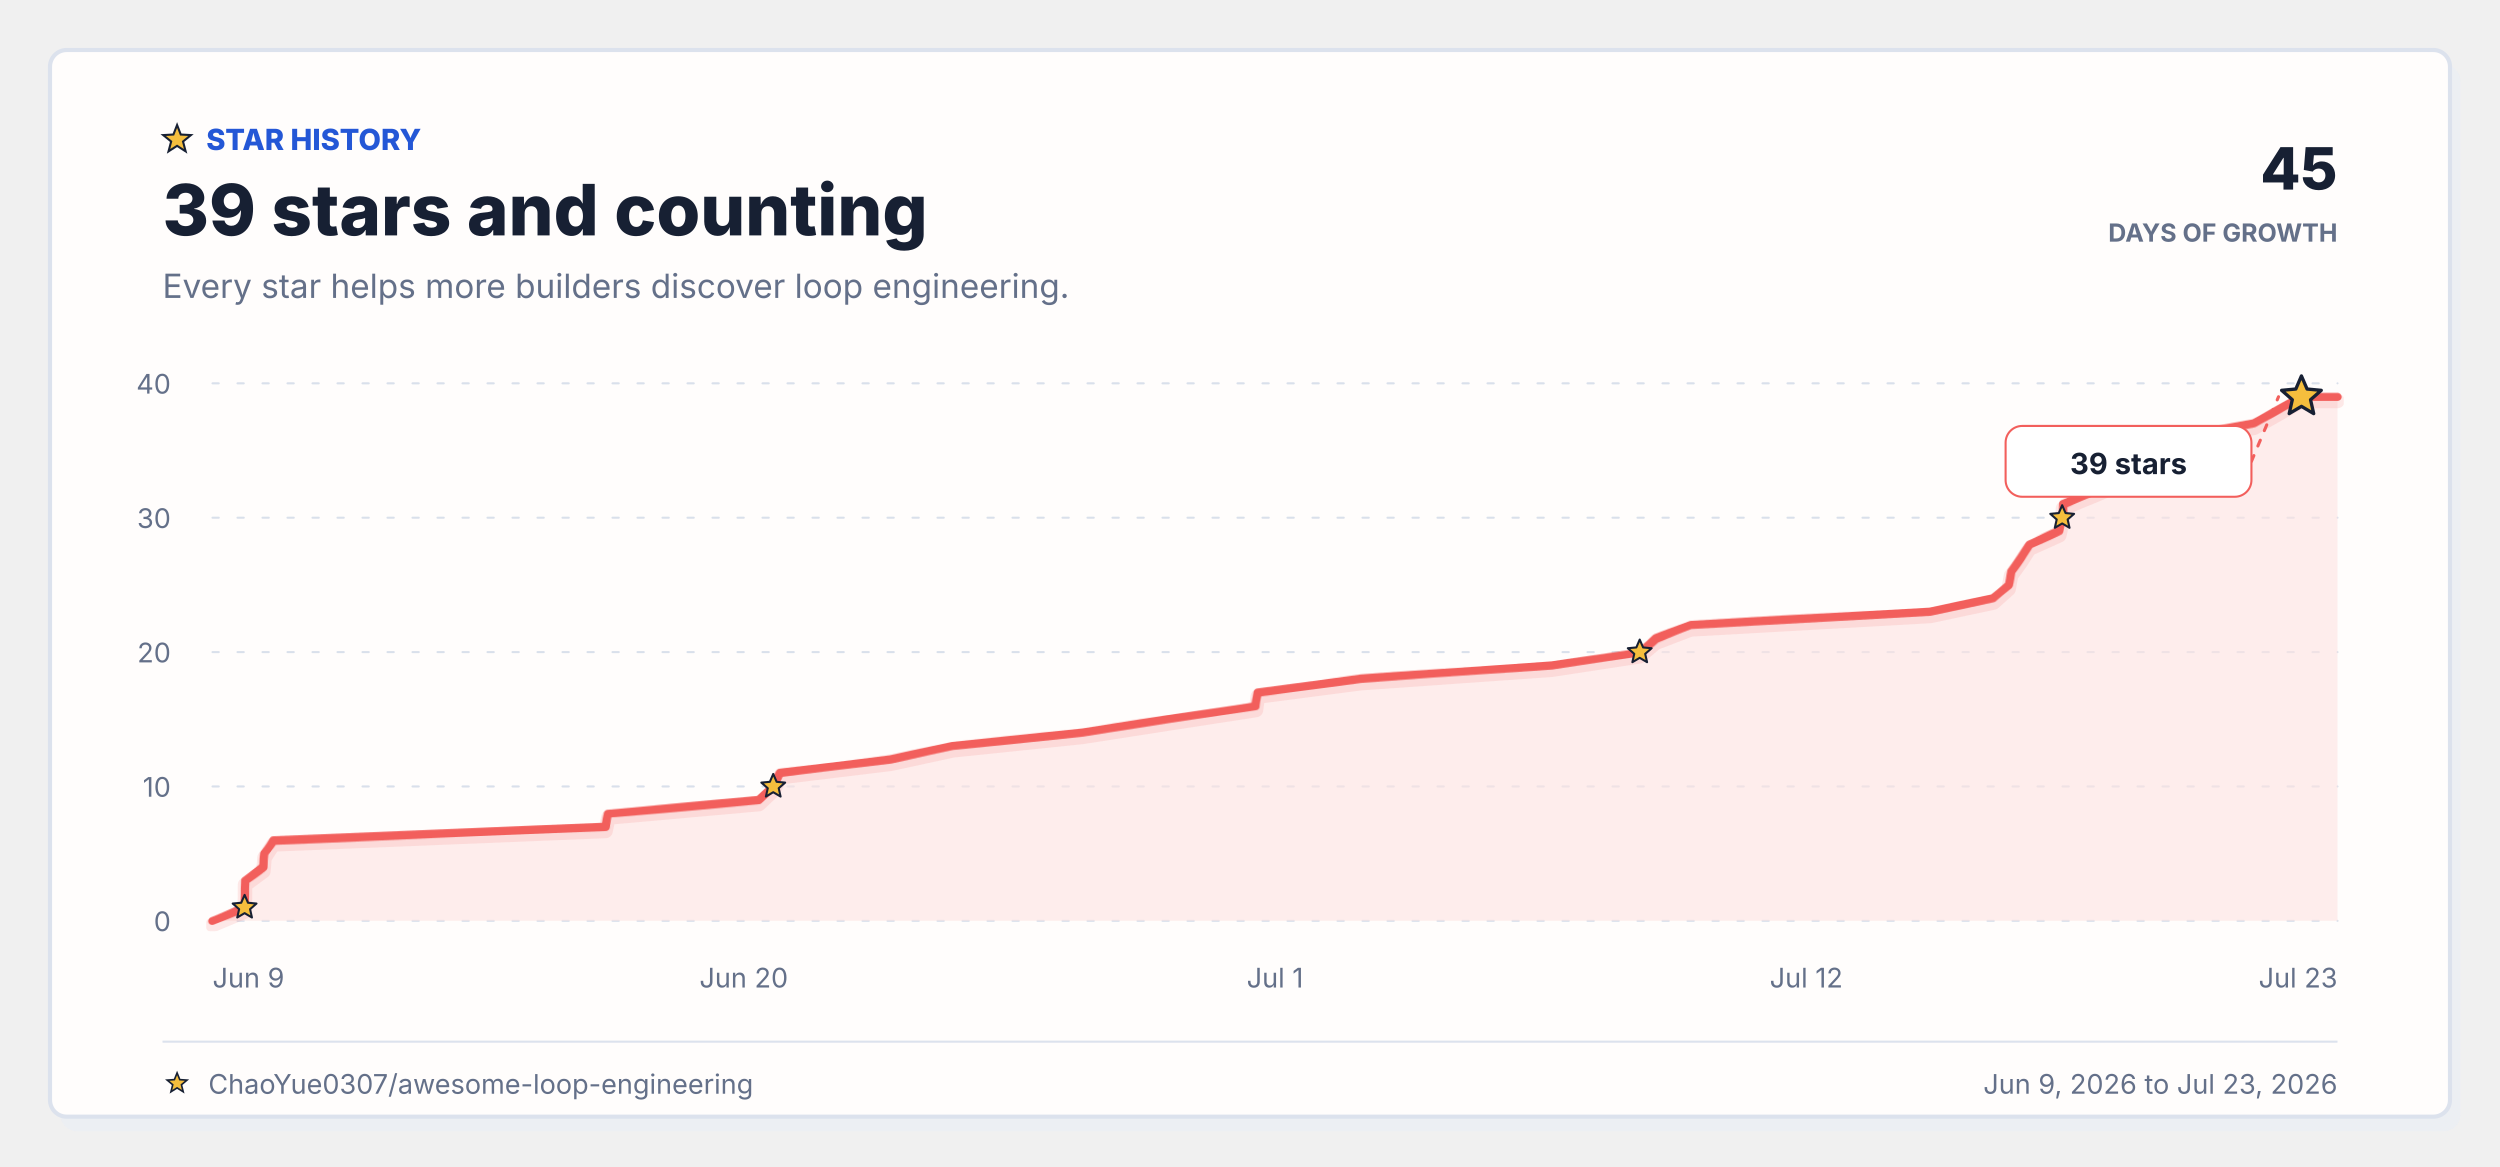
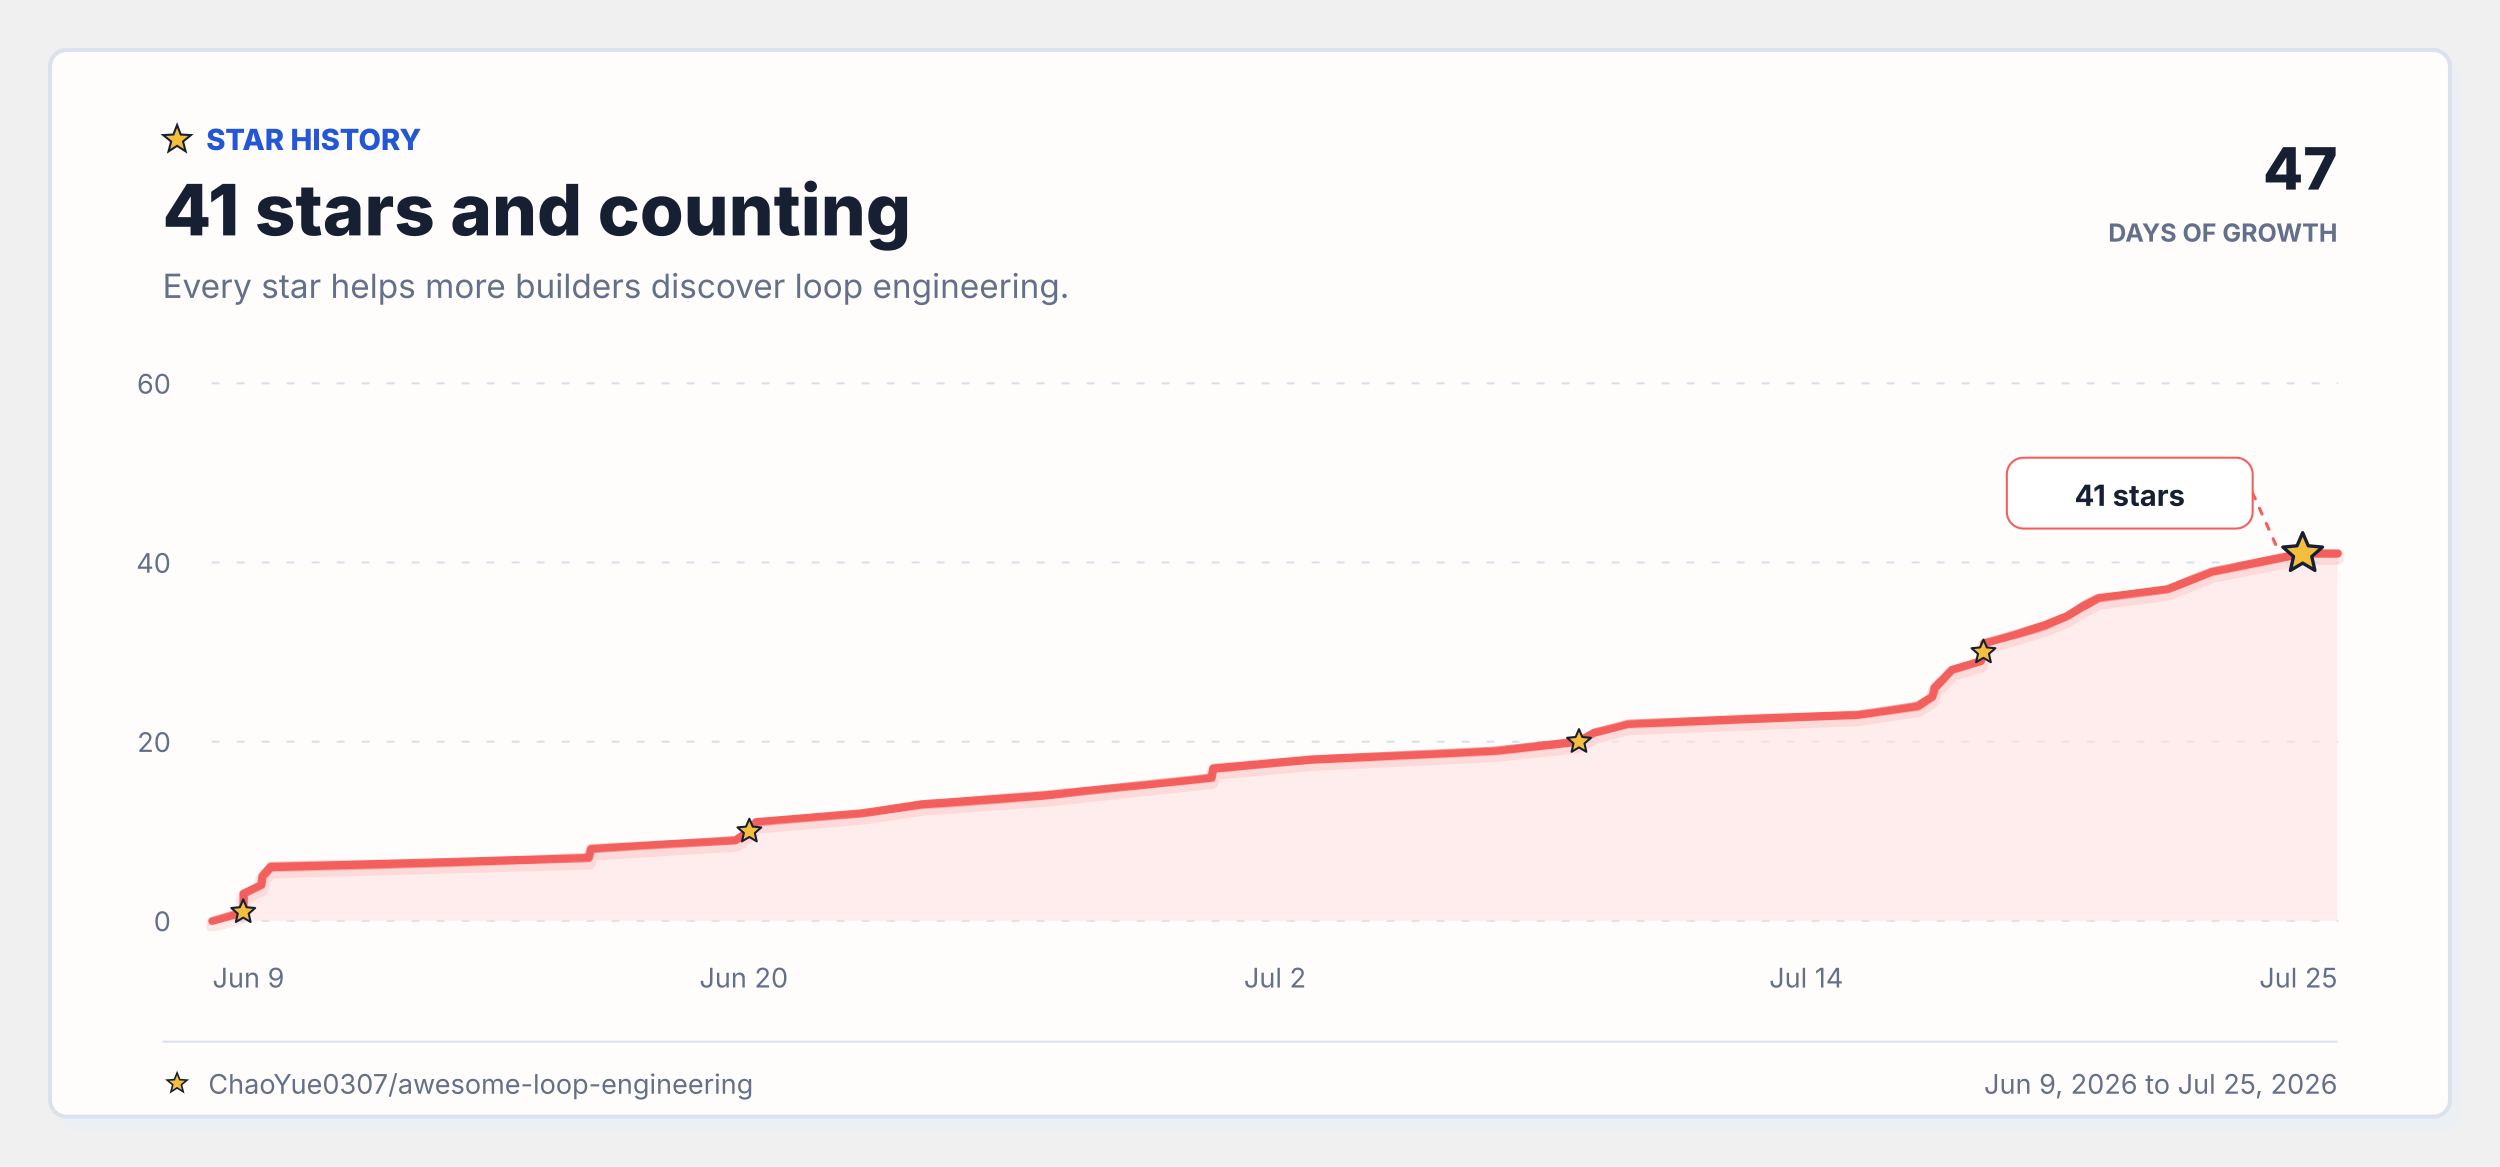
<svg xmlns="http://www.w3.org/2000/svg" width="1200" height="560" viewBox="0 0 1200 560" role="img" aria-labelledby="title desc">
  <style>
    text { font-family: ui-rounded, 'SF Pro Rounded', 'Nunito Sans', -apple-system, BlinkMacSystemFont, 'Segoe UI', sans-serif; letter-spacing: 0; }
  </style>
  <defs>
    <filter id="rough-line" x="-3%" y="-6%" width="106%" height="112%">
      <feTurbulence type="fractalNoise" baseFrequency="0.008 0.12" numOctaves="1" seed="17" result="noise" />
      <feDisplacementMap in="SourceGraphic" in2="noise" scale="1.2" xChannelSelector="R" yChannelSelector="G" />
    </filter>
    <clipPath id="plot-clip">
      <rect x="99" y="179" width="1026" height="268" />
    </clipPath>
  </defs>
  <rect x="29" y="31" width="1152" height="512" rx="8" fill="#E9EDF5" opacity="0.58" />
  <rect x="24" y="24" width="1152" height="512" rx="8" fill="#FFFDFC" stroke="#DCE2ED" stroke-width="2" />
  <path d="M 85 60 L 86.76 64.57 L 91.66 64.84 L 87.85 67.93 L 89.11 72.66 L 85 70 L 80.89 72.66 L 82.15 67.93 L 78.34 64.84 L 83.24 64.57 Z" fill="#F5BE3D" stroke="#172033" stroke-width="1" />
  <text x="99" y="72" fill="#2457D6" font-size="14" font-weight="800">STAR HISTORY</text>
-   <text x="78" y="113" fill="#172033" font-size="34" font-weight="760">39 stars and counting</text>
+   <text x="78" y="113" fill="#172033" font-size="34" font-weight="760">41 stars and counting</text>
  <text x="78" y="143" fill="#647089" font-size="16">Every star helps more builders discover loop engineering.</text>
-   <text x="1122" y="91" fill="#172033" font-size="28" font-weight="760" text-anchor="end">45</text>
+   <text x="1122" y="91" fill="#172033" font-size="28" font-weight="760" text-anchor="end">47</text>
  <text x="1122" y="116" fill="#647089" font-size="12" font-weight="750" text-anchor="end">DAYS OF GROWTH</text>
  <line x1="102" y1="442" x2="1122" y2="442" stroke="#D9E0EB" stroke-width="1" stroke-dasharray="3 9" stroke-linecap="round" />
  <text x="82" y="446.94" fill="#647089" font-size="13" text-anchor="end">0</text>
-   <line x1="102" y1="377.5" x2="1122" y2="377.5" stroke="#D9E0EB" stroke-width="1" stroke-dasharray="3 9" stroke-linecap="round" />
-   <text x="82" y="382.44" fill="#647089" font-size="13" text-anchor="end">10</text>
-   <line x1="102" y1="313" x2="1122" y2="313" stroke="#D9E0EB" stroke-width="1" stroke-dasharray="3 9" stroke-linecap="round" />
-   <text x="82" y="317.94" fill="#647089" font-size="13" text-anchor="end">20</text>
-   <line x1="102" y1="248.5" x2="1122" y2="248.5" stroke="#D9E0EB" stroke-width="1" stroke-dasharray="3 9" stroke-linecap="round" />
-   <text x="82" y="253.44" fill="#647089" font-size="13" text-anchor="end">30</text>
+   <line x1="102" y1="356" x2="1122" y2="356" stroke="#D9E0EB" stroke-width="1" stroke-dasharray="3 9" stroke-linecap="round" />
+   <text x="82" y="360.94" fill="#647089" font-size="13" text-anchor="end">20</text>
+   <line x1="102" y1="270" x2="1122" y2="270" stroke="#D9E0EB" stroke-width="1" stroke-dasharray="3 9" stroke-linecap="round" />
+   <text x="82" y="274.94" fill="#647089" font-size="13" text-anchor="end">40</text>
  <line x1="102" y1="184" x2="1122" y2="184" stroke="#D9E0EB" stroke-width="1" stroke-dasharray="3 9" stroke-linecap="round" />
-   <text x="82" y="188.94" fill="#647089" font-size="13" text-anchor="end">40</text>
+   <text x="82" y="188.94" fill="#647089" font-size="13" text-anchor="end">60</text>
  <text x="102" y="474" fill="#647089" font-size="13" text-anchor="start">Jun 9</text>
  <text x="357" y="474" fill="#647089" font-size="13" text-anchor="middle">Jun 20</text>
-   <text x="612" y="474" fill="#647089" font-size="13" text-anchor="middle">Jul 1</text>
-   <text x="867" y="474" fill="#647089" font-size="13" text-anchor="middle">Jul 12</text>
-   <text x="1122" y="474" fill="#647089" font-size="13" text-anchor="end">Jul 23</text>
+   <text x="612" y="474" fill="#647089" font-size="13" text-anchor="middle">Jul 2</text>
+   <text x="867" y="474" fill="#647089" font-size="13" text-anchor="middle">Jul 14</text>
+   <text x="1122" y="474" fill="#647089" font-size="13" text-anchor="end">Jul 25</text>
  <g clip-path="url(#plot-clip)">
-     <path d="M 102 442 L 117.41 435.55 L 117.59 429.1 L 117.62 422.65 L 126.43 416.2 L 126.95 409.75 L 131.18 403.3 L 290.67 396.85 L 292.01 390.4 L 364.3 383.95 L 371.15 377.5 L 374.52 371.05 L 427.63 364.6 L 457.39 358.15 L 519.58 351.7 L 561.02 345.25 L 602.86 338.8 L 603.75 332.35 L 653.29 325.9 L 744.93 319.45 L 787.06 313 L 794.7 306.55 L 811.57 300.1 L 926.57 293.65 L 956.91 287.2 L 964.13 280.75 L 965.31 274.3 L 969.94 267.85 L 974.08 261.4 L 988.46 254.95 L 989.85 248.5 L 990.26 242.05 L 1005.93 235.6 L 1020.79 229.15 L 1031.77 222.7 L 1038.99 216.25 L 1047.61 209.8 L 1081.95 203.35 L 1104.69 190.45 L 1122 190.45 V 442 H 102 Z" fill="#FDE3E1" opacity="0.6" />
-     <path d="M 102 442 L 117.41 435.55 L 117.59 429.1 L 117.62 422.65 L 126.43 416.2 L 126.95 409.75 L 131.18 403.3 L 290.67 396.85 L 292.01 390.4 L 364.3 383.95 L 371.15 377.5 L 374.52 371.05 L 427.63 364.6 L 457.39 358.15 L 519.58 351.7 L 561.02 345.25 L 602.86 338.8 L 603.75 332.35 L 653.29 325.9 L 744.93 319.45 L 787.06 313 L 794.7 306.55 L 811.57 300.1 L 926.57 293.65 L 956.91 287.2 L 964.13 280.75 L 965.31 274.3 L 969.94 267.85 L 974.08 261.4 L 988.46 254.95 L 989.85 248.5 L 990.26 242.05 L 1005.93 235.6 L 1020.79 229.15 L 1031.77 222.7 L 1038.99 216.25 L 1047.61 209.8 L 1081.95 203.35 L 1104.69 190.45 L 1122 190.45" fill="none" stroke="#F25F5C" stroke-width="7" stroke-linejoin="round" stroke-linecap="round" opacity="0.13" transform="translate(0 2)" />
-     <path d="M 102 442 L 117.41 435.55 L 117.59 429.1 L 117.62 422.65 L 126.43 416.2 L 126.95 409.75 L 131.18 403.3 L 290.67 396.85 L 292.01 390.4 L 364.3 383.95 L 371.15 377.5 L 374.52 371.05 L 427.63 364.6 L 457.39 358.15 L 519.58 351.7 L 561.02 345.25 L 602.86 338.8 L 603.75 332.35 L 653.29 325.9 L 744.93 319.45 L 787.06 313 L 794.7 306.55 L 811.57 300.1 L 926.57 293.65 L 956.91 287.2 L 964.13 280.75 L 965.31 274.3 L 969.94 267.85 L 974.08 261.4 L 988.46 254.95 L 989.85 248.5 L 990.26 242.05 L 1005.93 235.6 L 1020.79 229.15 L 1031.77 222.7 L 1038.99 216.25 L 1047.61 209.8 L 1081.95 203.35 L 1104.69 190.45 L 1122 190.45" fill="none" stroke="#F25F5C" stroke-width="4" stroke-linejoin="round" stroke-linecap="round" filter="url(#rough-line)" />
+     <path d="M 102 442 L 116.75 437.7 L 116.92 433.4 L 116.95 429.1 L 125.39 424.8 L 125.89 420.5 L 129.94 416.2 L 282.64 411.9 L 283.93 407.6 L 353.14 403.3 L 359.7 399 L 362.92 394.7 L 413.77 390.4 L 442.27 386.1 L 501.81 381.8 L 541.48 377.5 L 581.55 373.2 L 582.4 368.9 L 629.83 364.6 L 717.57 360.3 L 757.91 356 L 765.22 351.7 L 781.37 347.4 L 891.48 343.1 L 920.54 338.8 L 927.44 334.5 L 928.57 330.2 L 933.01 325.9 L 936.97 321.6 L 950.74 317.3 L 952.07 313 L 952.46 308.7 L 967.47 304.4 L 981.69 300.1 L 992.2 295.8 L 999.12 291.5 L 1007.38 287.2 L 1040.25 282.9 L 1062.02 274.3 L 1105.28 265.7 L 1122 265.7 V 442 H 102 Z" fill="#FDE3E1" opacity="0.6" />
+     <path d="M 102 442 L 116.75 437.7 L 116.92 433.4 L 116.95 429.1 L 125.39 424.8 L 125.89 420.5 L 129.94 416.2 L 282.64 411.9 L 283.93 407.6 L 353.14 403.3 L 359.7 399 L 362.92 394.7 L 413.77 390.4 L 442.27 386.1 L 501.81 381.8 L 541.48 377.5 L 581.55 373.2 L 582.4 368.9 L 629.83 364.6 L 717.57 360.3 L 757.91 356 L 765.22 351.7 L 781.37 347.4 L 891.48 343.1 L 920.54 338.8 L 927.44 334.5 L 928.57 330.2 L 933.01 325.9 L 936.97 321.6 L 950.74 317.3 L 952.07 313 L 952.46 308.7 L 967.47 304.4 L 981.69 300.1 L 992.2 295.8 L 999.12 291.5 L 1007.38 287.2 L 1040.25 282.9 L 1062.02 274.3 L 1105.28 265.7 L 1122 265.7" fill="none" stroke="#F25F5C" stroke-width="7" stroke-linejoin="round" stroke-linecap="round" opacity="0.13" transform="translate(0 2)" />
+     <path d="M 102 442 L 116.75 437.7 L 116.92 433.4 L 116.95 429.1 L 125.39 424.8 L 125.89 420.5 L 129.94 416.2 L 282.64 411.9 L 283.93 407.6 L 353.14 403.3 L 359.7 399 L 362.92 394.7 L 413.77 390.4 L 442.27 386.1 L 501.81 381.8 L 541.48 377.5 L 581.55 373.2 L 582.4 368.9 L 629.83 364.6 L 717.57 360.3 L 757.91 356 L 765.22 351.7 L 781.37 347.4 L 891.48 343.1 L 920.54 338.8 L 927.44 334.5 L 928.57 330.2 L 933.01 325.9 L 936.97 321.6 L 950.74 317.3 L 952.07 313 L 952.46 308.7 L 967.47 304.4 L 981.69 300.1 L 992.2 295.8 L 999.12 291.5 L 1007.38 287.2 L 1040.25 282.9 L 1062.02 274.3 L 1105.28 265.7 L 1122 265.7" fill="none" stroke="#F25F5C" stroke-width="4" stroke-linejoin="round" stroke-linecap="round" filter="url(#rough-line)" />
  </g>
-   <path d="M 117.41 429.55 L 119.03 433.32 L 123.11 433.7 L 120.03 436.4 L 120.93 440.4 L 117.41 438.31 L 113.88 440.4 L 114.78 436.4 L 111.7 433.7 L 115.79 433.32 Z" fill="#F5BE3D" stroke="#172033" stroke-width="1" stroke-linejoin="round" />
-   <path d="M 371.15 371.5 L 372.78 375.27 L 376.86 375.65 L 373.78 378.35 L 374.68 382.35 L 371.15 380.26 L 367.63 382.35 L 368.53 378.35 L 365.45 375.65 L 369.53 375.27 Z" fill="#F5BE3D" stroke="#172033" stroke-width="1" stroke-linejoin="round" />
-   <path d="M 787.06 307 L 788.69 310.77 L 792.77 311.15 L 789.69 313.85 L 790.59 317.85 L 787.06 315.76 L 783.54 317.85 L 784.44 313.85 L 781.36 311.15 L 785.44 310.77 Z" fill="#F5BE3D" stroke="#172033" stroke-width="1" stroke-linejoin="round" />
-   <path d="M 989.85 242.5 L 991.47 246.27 L 995.55 246.65 L 992.47 249.35 L 993.37 253.35 L 989.85 251.26 L 986.32 253.35 L 987.22 249.35 L 984.14 246.65 L 988.22 246.27 Z" fill="#F5BE3D" stroke="#172033" stroke-width="1" stroke-linejoin="round" />
-   <path d="M 1104.69 180.45 L 1107.39 186.73 L 1114.2 187.36 L 1109.06 191.87 L 1110.57 198.54 L 1104.69 195.05 L 1098.81 198.54 L 1100.31 191.87 L 1095.18 187.36 L 1101.99 186.73 Z" fill="#F5BE3D" stroke="#172033" stroke-width="1.6" stroke-linejoin="round" />
-   <path d="M 1080.69 221.45 L 1093.69 190.45" fill="none" stroke="#F25F5C" stroke-width="1.5" stroke-dasharray="3 5" stroke-linecap="round" />
-   <rect x="962.69" y="204.45" width="118" height="34" rx="8" fill="#FFFFFF" stroke="#F25F5C" />
-   <text x="1021.69" y="227.57" fill="#172033" font-size="14" font-weight="700" text-anchor="middle">39 stars</text>
+   <path d="M 116.75 431.7 L 118.37 435.47 L 122.46 435.85 L 119.38 438.55 L 120.28 442.55 L 116.75 440.46 L 113.23 442.55 L 114.13 438.55 L 111.05 435.85 L 115.13 435.47 Z" fill="#F5BE3D" stroke="#172033" stroke-width="1" stroke-linejoin="round" />
+   <path d="M 359.7 393 L 361.32 396.77 L 365.41 397.15 L 362.32 399.85 L 363.23 403.85 L 359.7 401.76 L 356.17 403.85 L 357.07 399.85 L 353.99 397.15 L 358.08 396.77 Z" fill="#F5BE3D" stroke="#172033" stroke-width="1" stroke-linejoin="round" />
+   <path d="M 757.91 350 L 759.53 353.77 L 763.62 354.15 L 760.54 356.85 L 761.44 360.85 L 757.91 358.76 L 754.38 360.85 L 755.29 356.85 L 752.21 354.15 L 756.29 353.77 Z" fill="#F5BE3D" stroke="#172033" stroke-width="1" stroke-linejoin="round" />
+   <path d="M 952.07 307 L 953.69 310.77 L 957.77 311.15 L 954.69 313.85 L 955.59 317.85 L 952.07 315.76 L 948.54 317.85 L 949.44 313.85 L 946.36 311.15 L 950.44 310.77 Z" fill="#F5BE3D" stroke="#172033" stroke-width="1" stroke-linejoin="round" />
+   <path d="M 1105.28 255.7 L 1107.98 261.98 L 1114.79 262.61 L 1109.65 267.12 L 1111.16 273.79 L 1105.28 270.3 L 1099.4 273.79 L 1100.9 267.12 L 1095.77 262.61 L 1102.57 261.98 Z" fill="#F5BE3D" stroke="#172033" stroke-width="1.6" stroke-linejoin="round" />
+   <path d="M 1081.28 236.7 L 1094.28 265.7" fill="none" stroke="#F25F5C" stroke-width="1.5" stroke-dasharray="3 5" stroke-linecap="round" />
+   <rect x="963.28" y="219.7" width="118" height="34" rx="8" fill="#FFFFFF" stroke="#F25F5C" />
+   <text x="1022.28" y="242.82" fill="#172033" font-size="14" font-weight="700" text-anchor="middle">41 stars</text>
  <line x1="78" y1="500" x2="1122" y2="500" stroke="#DCE2ED" />
  <path d="M 85 515 L 86.29 518.22 L 89.76 518.45 L 87.09 520.68 L 87.94 524.05 L 85 522.2 L 82.06 524.05 L 82.91 520.68 L 80.24 518.45 L 83.71 518.22 Z" fill="#F5BE3D" stroke="#172033" stroke-width="0.8" />
  <text x="100" y="525" fill="#647089" font-size="13">ChaoYue0307/awesome-loop-engineering</text>
-   <text x="1122" y="525" fill="#647089" font-size="13" text-anchor="end">Jun 9, 2026 to Jul 23, 2026</text>
+   <text x="1122" y="525" fill="#647089" font-size="13" text-anchor="end">Jun 9, 2026 to Jul 25, 2026</text>
</svg>
